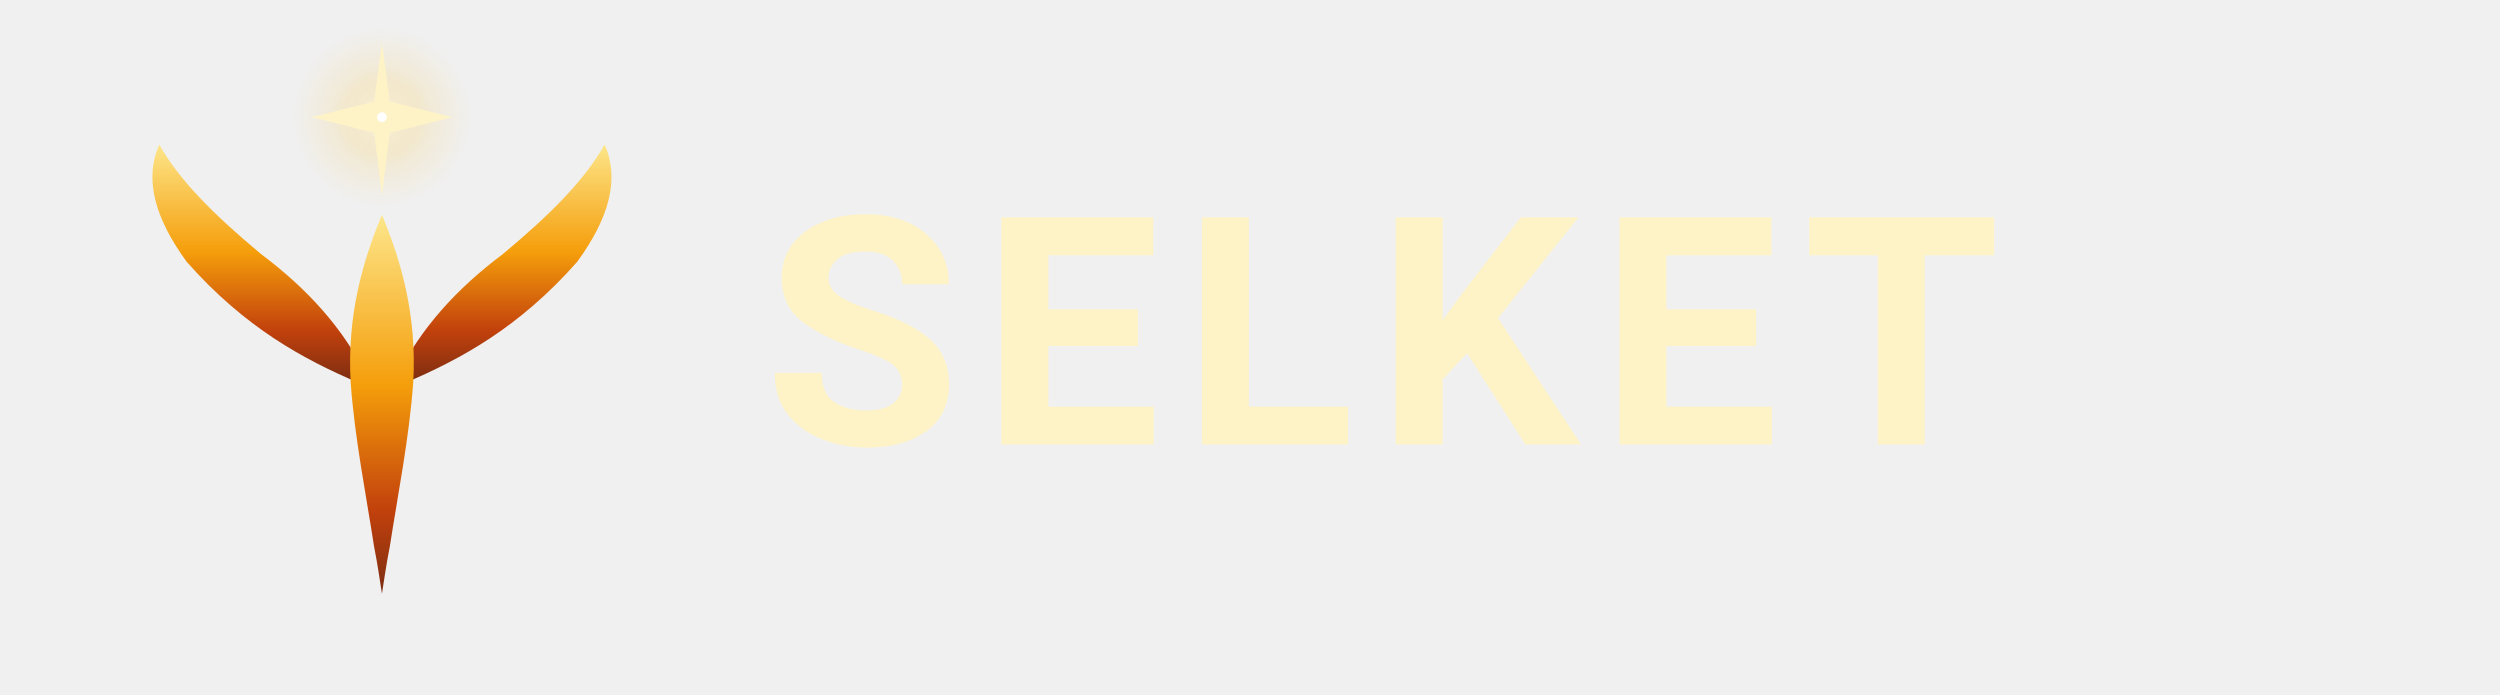
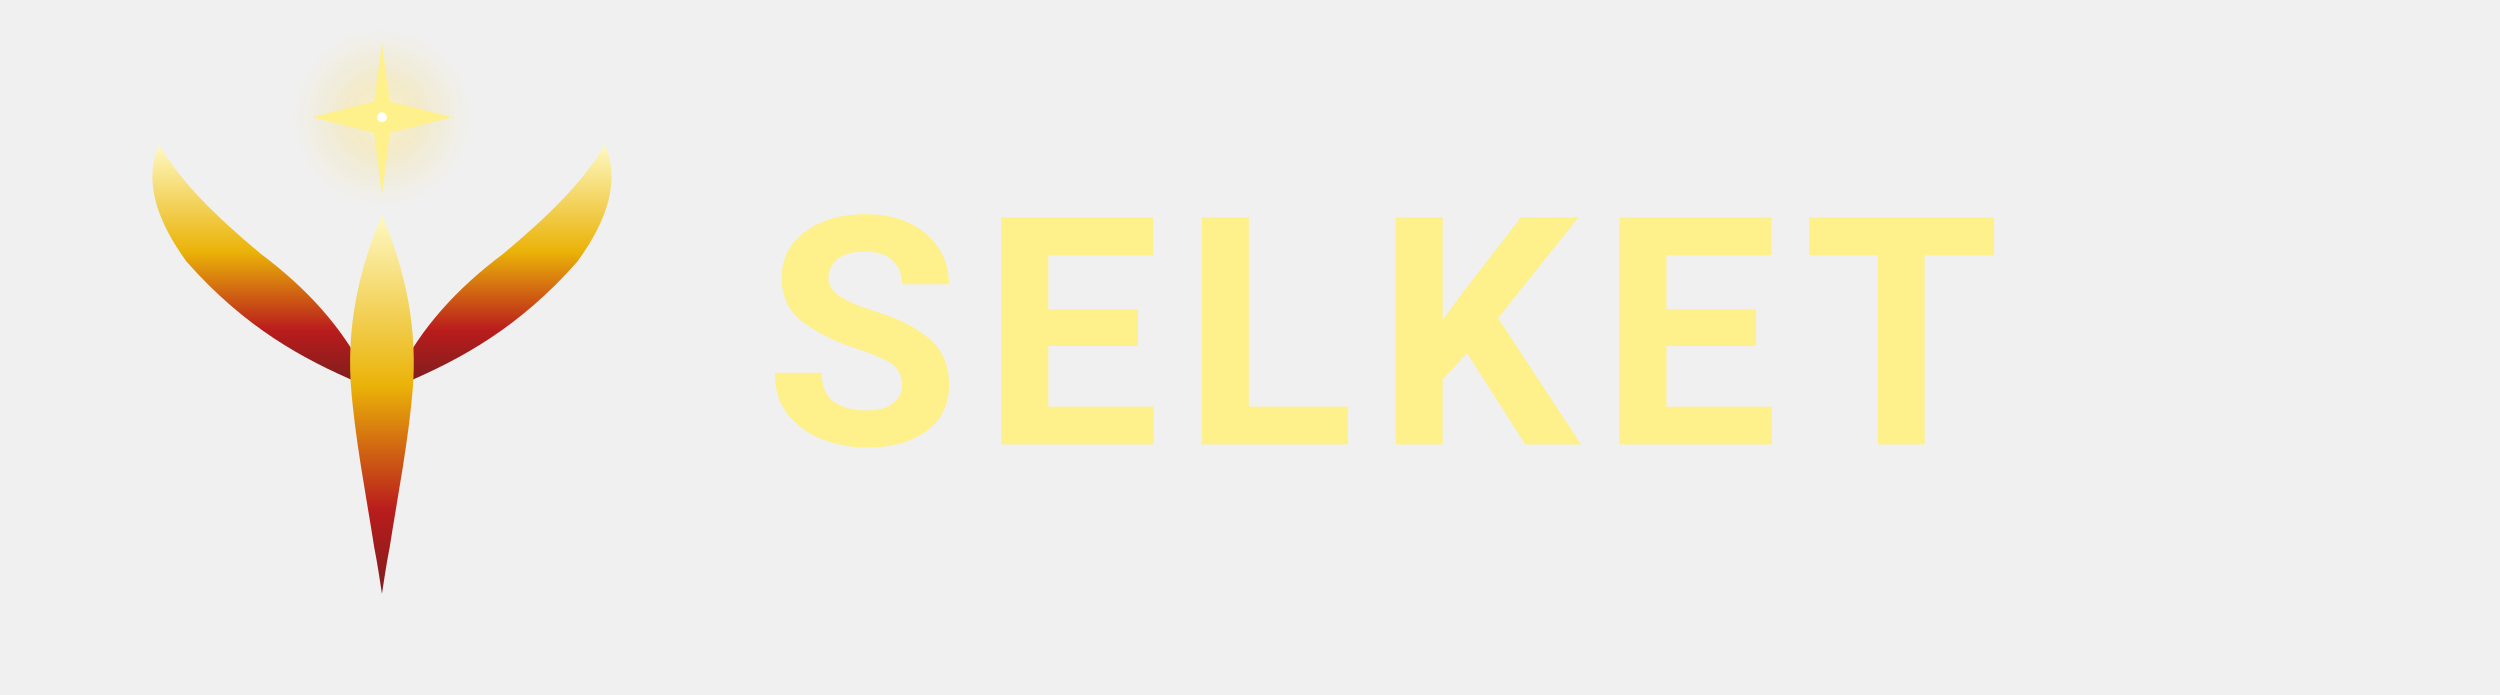
<svg xmlns="http://www.w3.org/2000/svg" viewBox="0 0 720 200" role="img" aria-label="Selket">
  <defs>
    <linearGradient id="ambr" x1="0.5" y1="1" x2="0.5" y2="0">
-       <stop offset="0%" stop-color="#7c2d12" />
-       <stop offset="22%" stop-color="#c2410c" />
-       <stop offset="55%" stop-color="#f59e0b" />
-       <stop offset="100%" stop-color="#fde68a" />
+       <stop offset="0%" stop-color="#7f1d1d" />
+       <stop offset="22%" stop-color="#b91c1c" />
+       <stop offset="55%" stop-color="#eab308" />
+       <stop offset="100%" stop-color="#fef9c3" />
    </linearGradient>
    <radialGradient id="halo" cx="0.5" cy="0.5" r="0.5">
-       <stop offset="0%" stop-color="#fffbeb" stop-opacity="0.55" />
-       <stop offset="55%" stop-color="#fbbf24" stop-opacity="0.12" />
-       <stop offset="100%" stop-color="#fbbf24" stop-opacity="0" />
+       <stop offset="0%" stop-color="#fefce8" stop-opacity="0.55" />
+       <stop offset="55%" stop-color="#facc15" stop-opacity="0.12" />
+       <stop offset="100%" stop-color="#facc15" stop-opacity="0" />
    </radialGradient>
  </defs>
  <g transform="translate(20, 0) scale(0.5625)">
    <circle cx="160" cy="60" r="46" fill="url(#halo)" />
    <path d="M 148 196 C 120 184, 90 168, 60 134 C 44 112, 38 92, 46 74 C 56 92, 74 110, 98 130 C 122 148, 140 168, 152 192 Z" fill="url(#ambr)" />
    <path d="M 172 196 C 200 184, 230 168, 260 134 C 276 112, 282 92, 274 74 C 264 92, 246 110, 222 130 C 198 148, 180 168, 168 192 Z" fill="url(#ambr)" />
    <path d="M 160 110 C 150 134, 142 162, 144 196 C 146 224, 152 254, 156 280 C 158 290, 159 298, 160 304 C 161 298, 162 290, 164 280 C 168 254, 174 224, 176 196 C 178 162, 170 134, 160 110 Z" fill="url(#ambr)" />
-     <path d="M 160 22 L 164 52 L 196 60 L 164 68 L 160 100 L 156 68 L 124 60 L 156 52 Z" fill="#fef3c7" />
+     <path d="M 160 22 L 164 52 L 196 60 L 164 68 L 160 100 L 156 68 L 124 60 L 156 52 Z" fill="#fef08a" />
    <circle cx="160" cy="60" r="2.5" fill="#ffffff" />
  </g>
-   <text x="220" y="128" font-family="ui-sans-serif, system-ui, -apple-system, 'Segoe UI', Roboto, 'Helvetica Neue', sans-serif" font-size="92" font-weight="600" letter-spacing="6" fill="#fef3c7">SELKET</text>
+   <text x="220" y="128" font-family="ui-sans-serif, system-ui, -apple-system, 'Segoe UI', Roboto, 'Helvetica Neue', sans-serif" font-size="92" font-weight="600" letter-spacing="6" fill="#fef08a">SELKET</text>
</svg>
